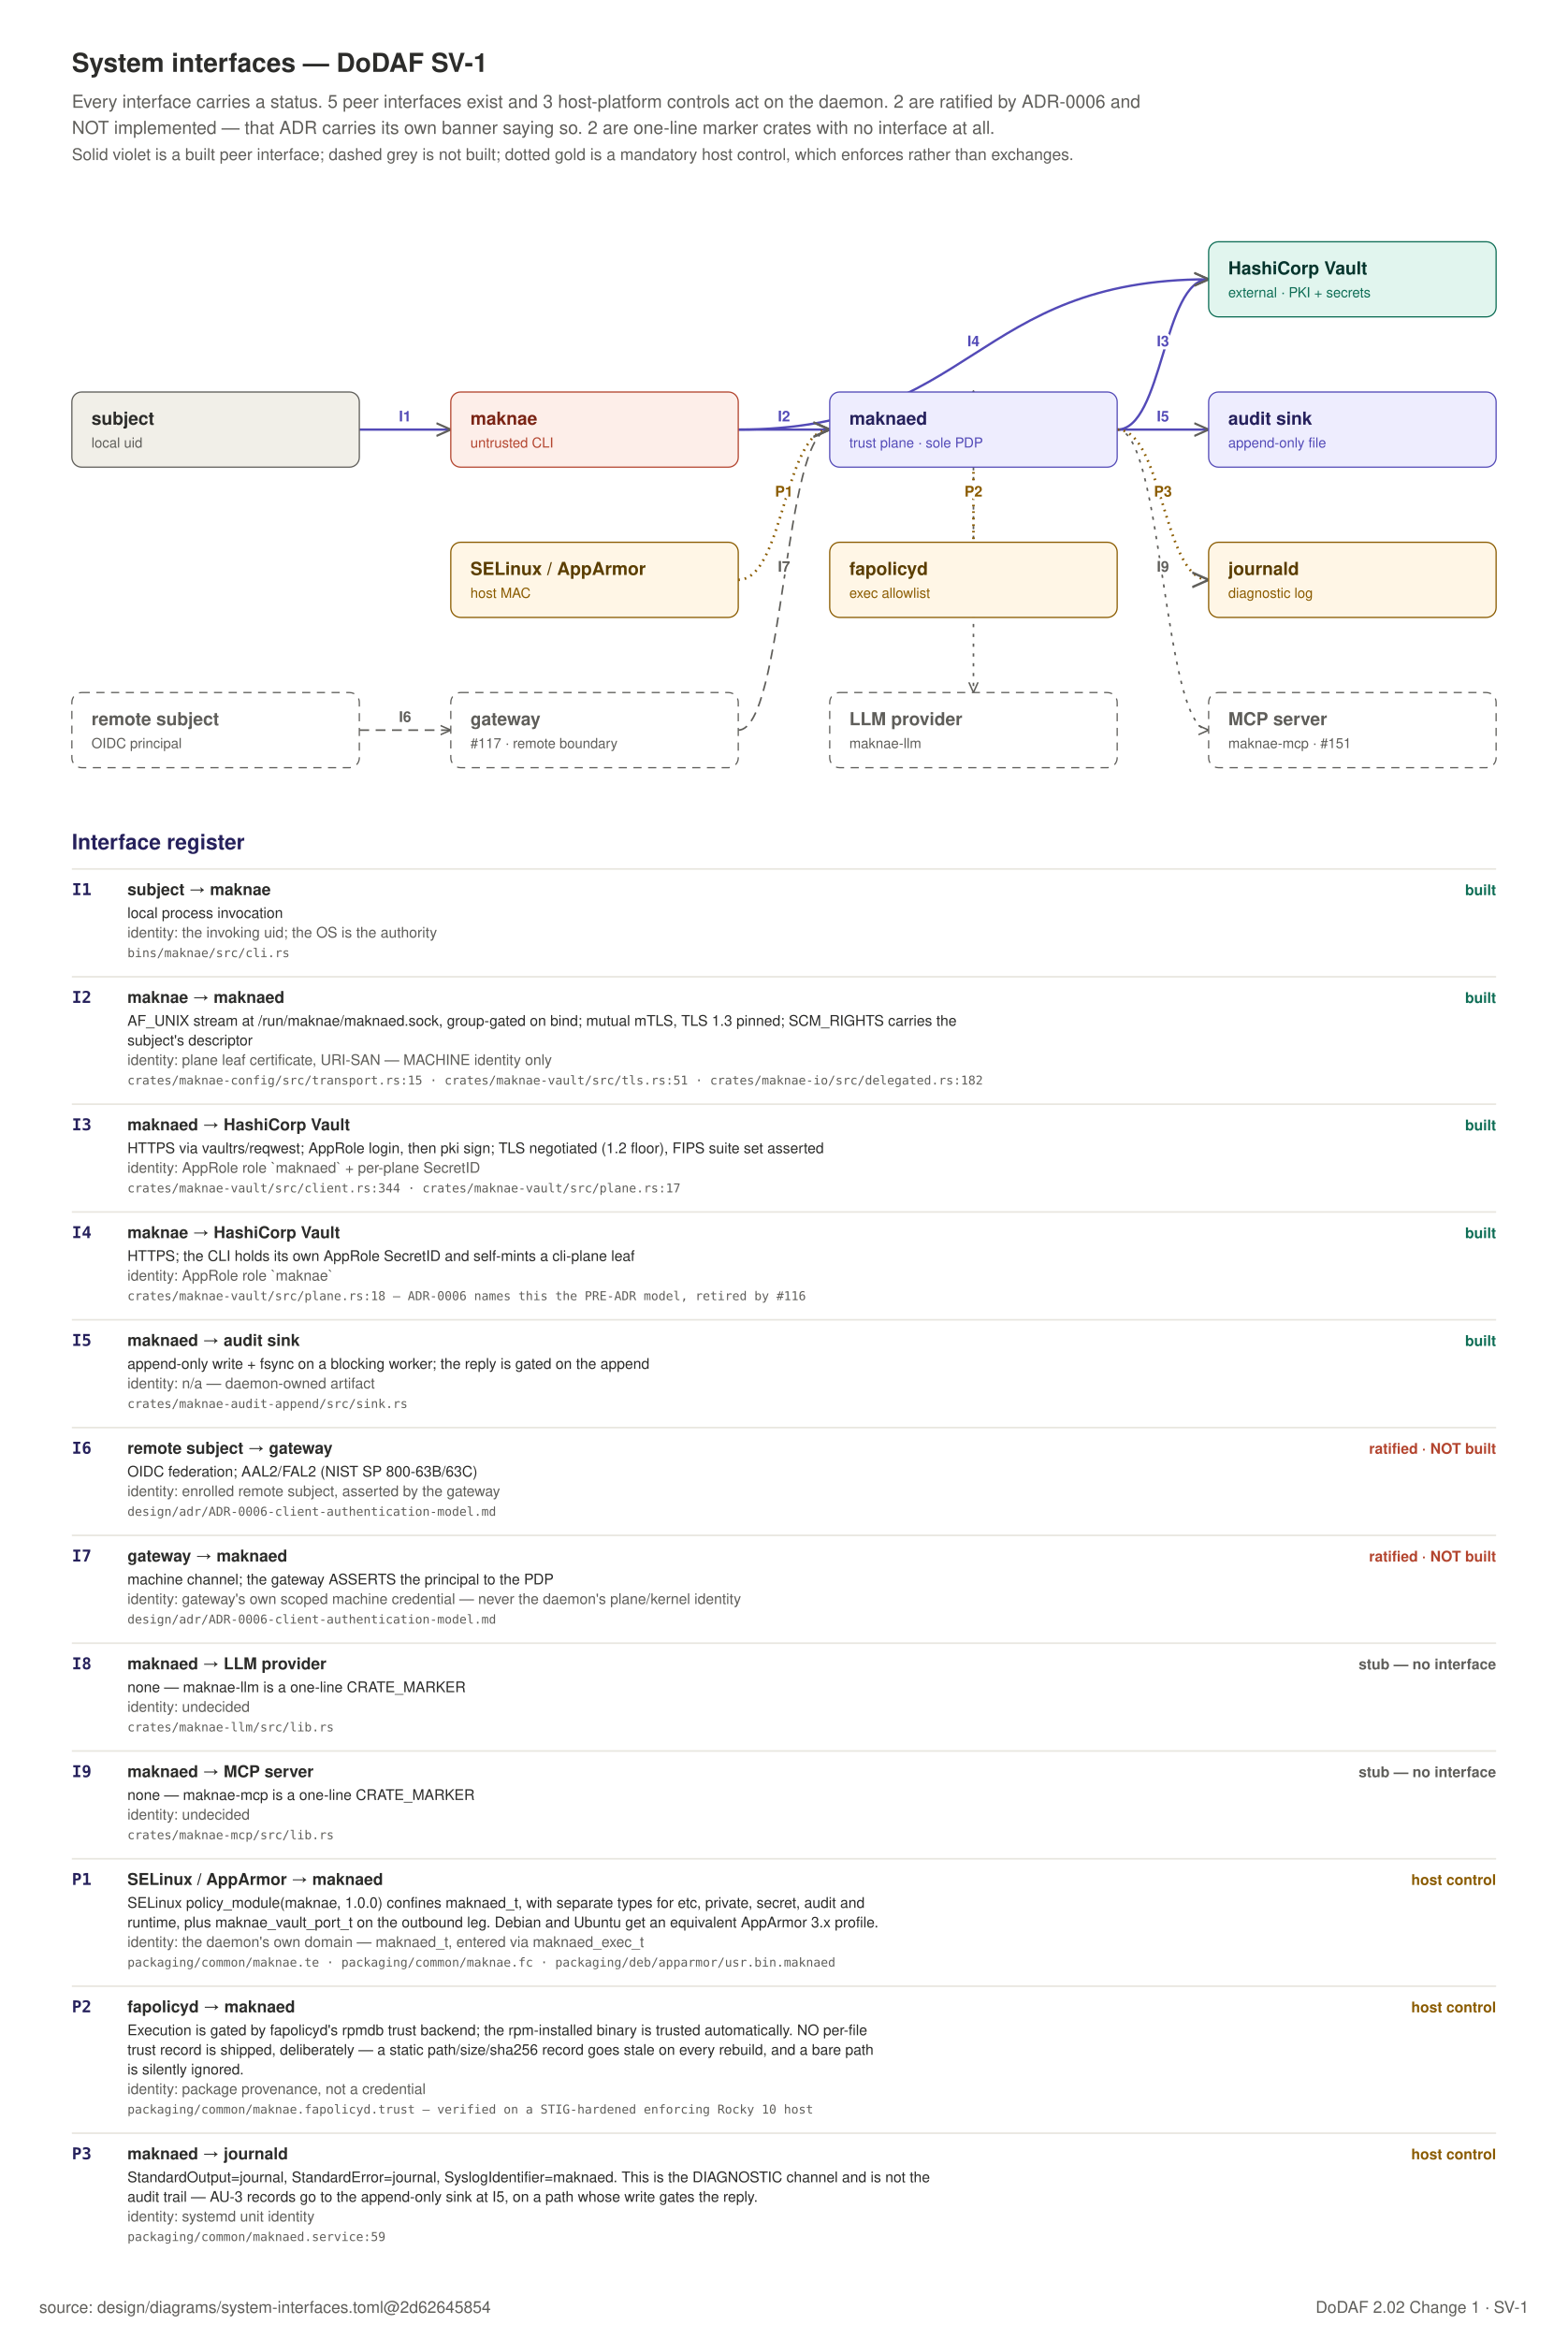
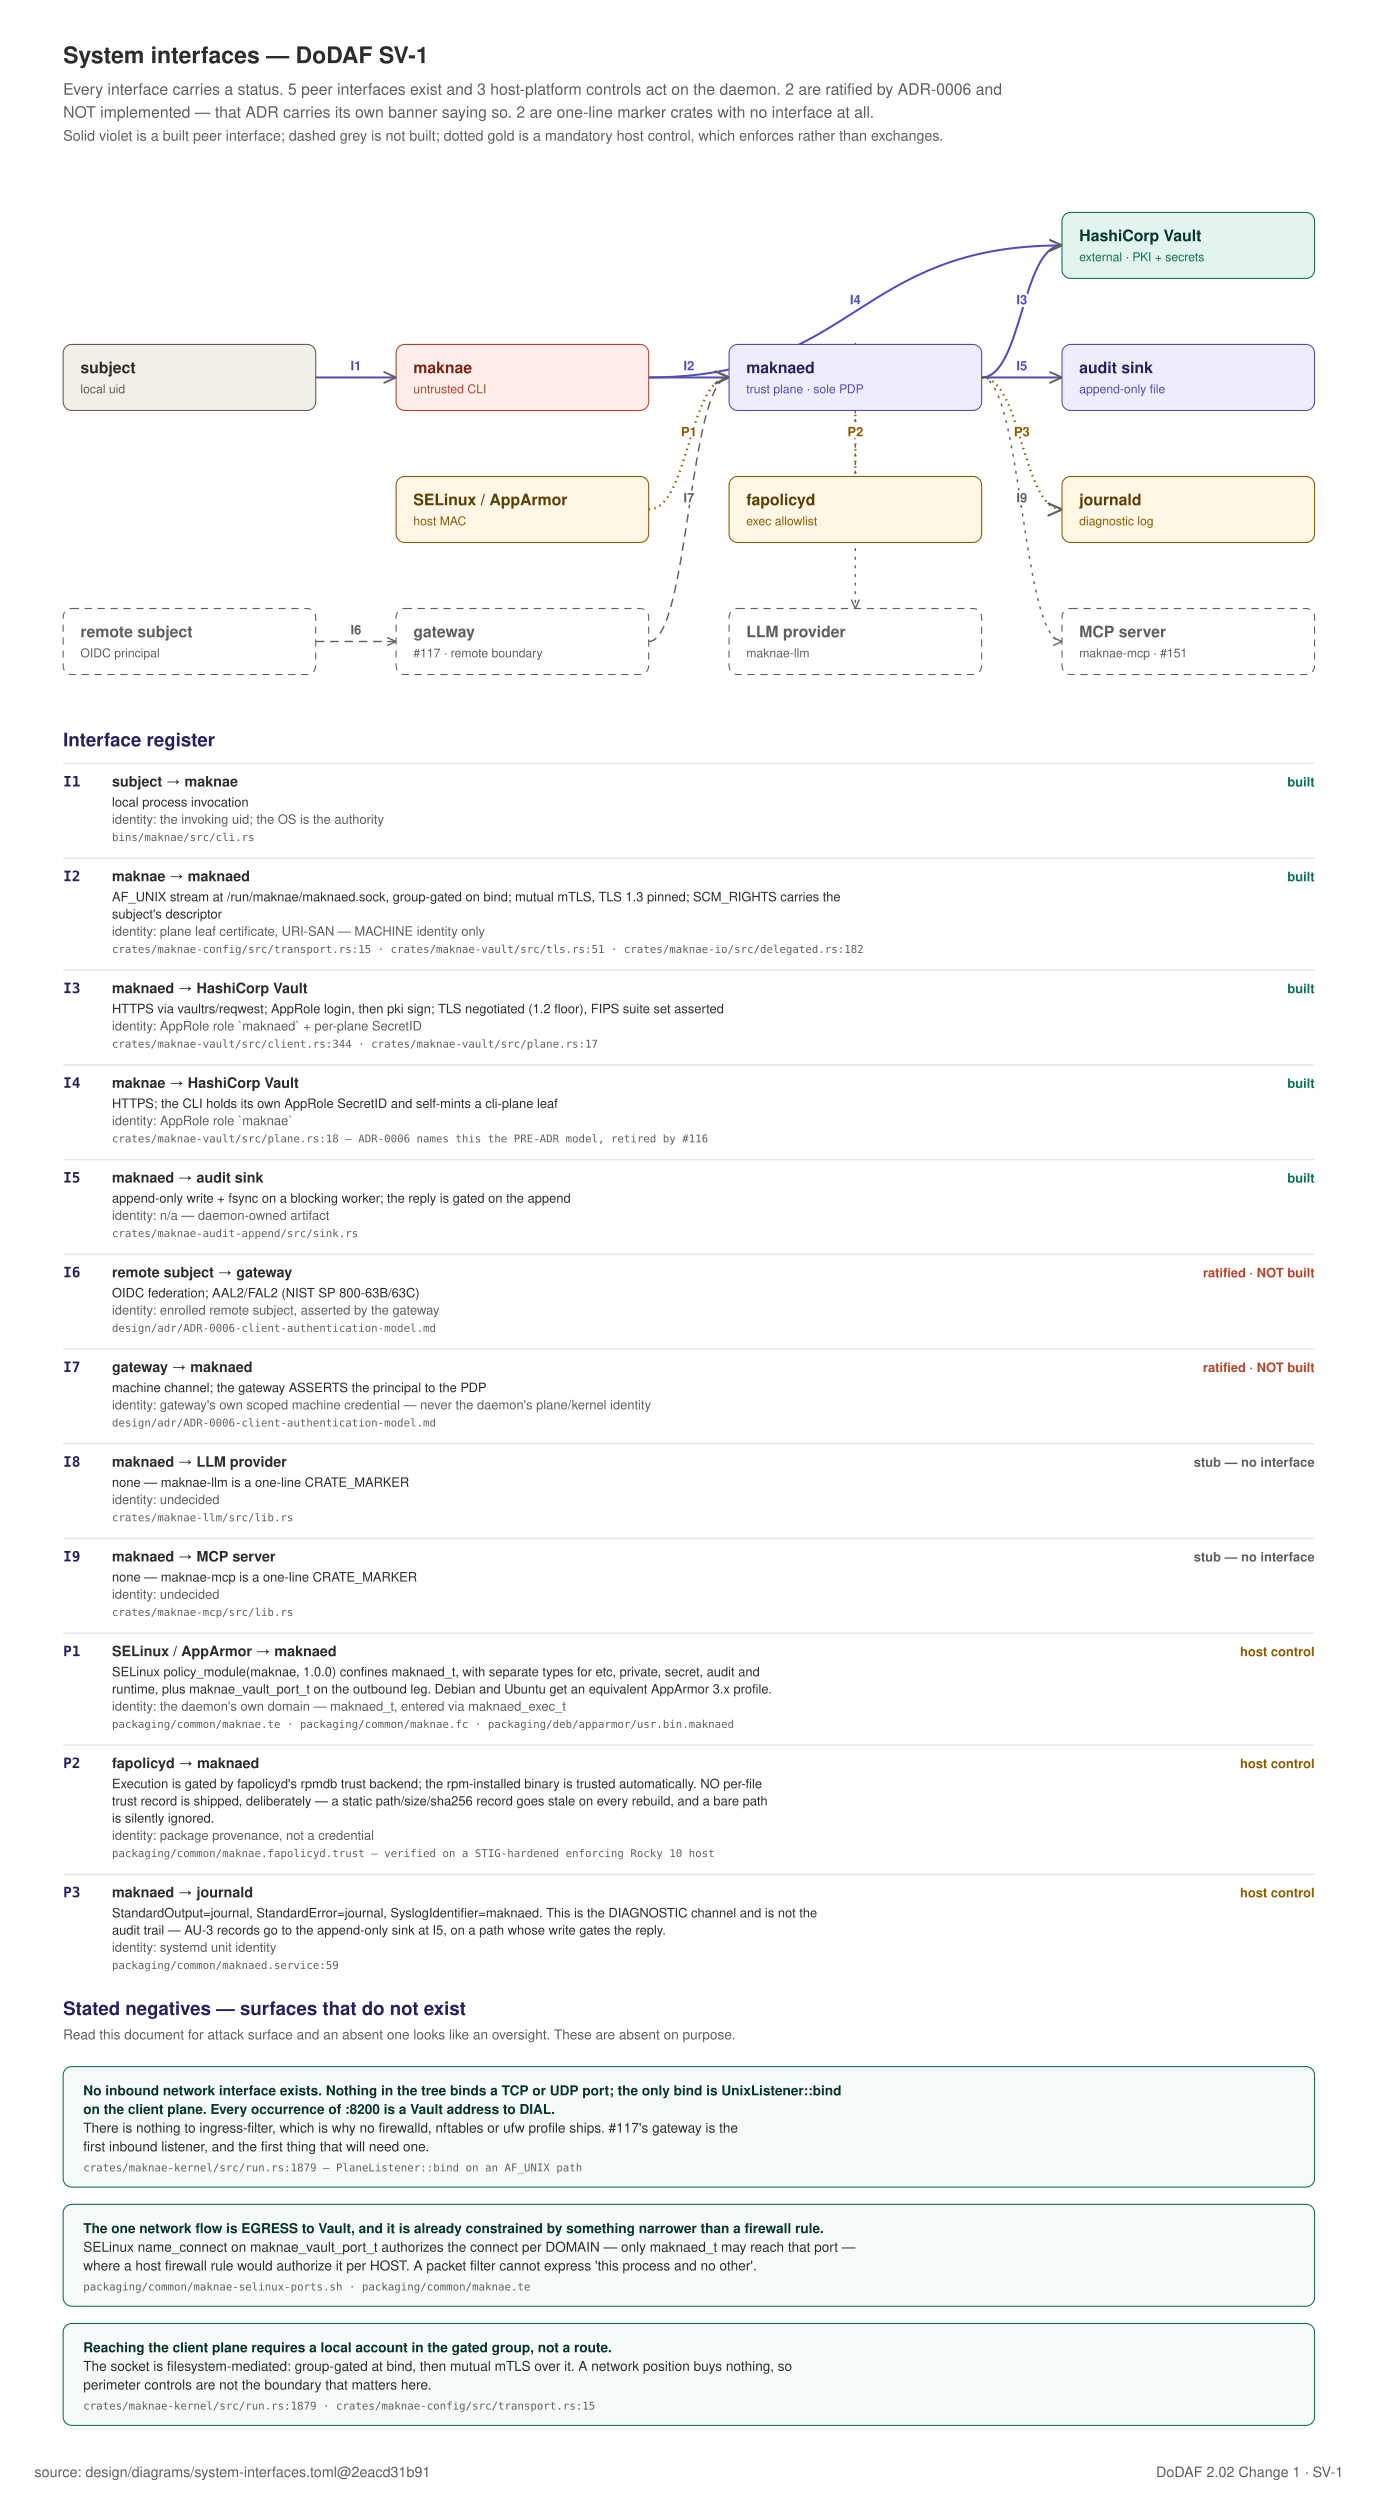
- <svg xmlns="http://www.w3.org/2000/svg" width="960" height="1432" viewBox="0 0 960 1432" role="img">
-   <rect x="0" y="0" width="960" height="1432" fill="#FFFFFF" />
+ <svg xmlns="http://www.w3.org/2000/svg" width="960" height="1742" viewBox="0 0 960 1742" role="img">
+   <rect x="0" y="0" width="960" height="1742" fill="#FFFFFF" />
  <text x="44" y="44" text-anchor="start" font-family="Helvetica, Arial, sans-serif" font-size="16" font-weight="600" fill="#2C2C2A">System interfaces — DoDAF SV-1</text>
  <text x="44" y="66" text-anchor="start" font-family="Helvetica, Arial, sans-serif" font-size="11" font-weight="400" fill="#5F5E5A">Every interface carries a status. 5 peer interfaces exist and 3 host-platform controls act on the daemon. 2 are ratified by ADR-0006 and</text>
  <text x="44" y="82" text-anchor="start" font-family="Helvetica, Arial, sans-serif" font-size="11" font-weight="400" fill="#5F5E5A">NOT implemented — that ADR carries its own banner saying so. 2 are one-line marker crates with no interface at all.</text>
  <text x="44" y="98" text-anchor="start" font-family="Helvetica, Arial, sans-serif" font-size="10" font-weight="400" fill="#5F5E5A">Solid violet is a built peer interface; dashed grey is not built; dotted gold is a mandatory host control, which enforces rather than exchanges.</text>
  <defs>
    <marker id="if" viewBox="0 0 10 10" refX="9" refY="5" markerWidth="7" markerHeight="7" orient="auto-start-reverse">
      <path d="M 0 1 L 9 5 L 0 9" fill="none" stroke="#5F5E5A" stroke-width="1.3" />
    </marker>
  </defs>
  <path d="M 220 263 C 248 263 248 263 276 263" fill="none" stroke="#534AB7" stroke-width="1.4" marker-end="url(#if)" />
  <text x="248.0" y="258.0" text-anchor="middle" font-family="Helvetica, Arial, sans-serif" font-size="9" font-weight="700" fill="#534AB7" stroke="#FFFFFF" stroke-width="3.5" paint-order="stroke" stroke-linejoin="round">I1</text>
  <path d="M 452 263 C 480 263 480 263 508 263" fill="none" stroke="#534AB7" stroke-width="1.4" marker-end="url(#if)" />
  <text x="480.0" y="258.0" text-anchor="middle" font-family="Helvetica, Arial, sans-serif" font-size="9" font-weight="700" fill="#534AB7" stroke="#FFFFFF" stroke-width="3.5" paint-order="stroke" stroke-linejoin="round">I2</text>
  <path d="M 684 263 C 712 263 712 171 740 171" fill="none" stroke="#534AB7" stroke-width="1.4" marker-end="url(#if)" />
  <text x="712.0" y="212.0" text-anchor="middle" font-family="Helvetica, Arial, sans-serif" font-size="9" font-weight="700" fill="#534AB7" stroke="#FFFFFF" stroke-width="3.5" paint-order="stroke" stroke-linejoin="round">I3</text>
  <path d="M 452 263 C 596 263 596 171 740 171" fill="none" stroke="#534AB7" stroke-width="1.4" marker-end="url(#if)" />
  <text x="596.0" y="212.0" text-anchor="middle" font-family="Helvetica, Arial, sans-serif" font-size="9" font-weight="700" fill="#534AB7" stroke="#FFFFFF" stroke-width="3.5" paint-order="stroke" stroke-linejoin="round">I4</text>
  <path d="M 684 263 C 712 263 712 263 740 263" fill="none" stroke="#534AB7" stroke-width="1.4" marker-end="url(#if)" />
  <text x="712.0" y="258.0" text-anchor="middle" font-family="Helvetica, Arial, sans-serif" font-size="9" font-weight="700" fill="#534AB7" stroke="#FFFFFF" stroke-width="3.5" paint-order="stroke" stroke-linejoin="round">I5</text>
  <path d="M 220 447 C 248 447 248 447 276 447" fill="none" stroke="#5F5E5A" stroke-width="1" stroke-dasharray="6 4" marker-end="url(#if)" />
  <text x="248.0" y="442.0" text-anchor="middle" font-family="Helvetica, Arial, sans-serif" font-size="9" font-weight="700" fill="#5F5E5A" stroke="#FFFFFF" stroke-width="3.5" paint-order="stroke" stroke-linejoin="round">I6</text>
  <path d="M 452 447 C 480 447 480 263 508 263" fill="none" stroke="#5F5E5A" stroke-width="1" stroke-dasharray="6 4" marker-end="url(#if)" />
  <text x="480.0" y="350.0" text-anchor="middle" font-family="Helvetica, Arial, sans-serif" font-size="9" font-weight="700" fill="#5F5E5A" stroke="#FFFFFF" stroke-width="3.5" paint-order="stroke" stroke-linejoin="round">I7</text>
  <path d="M 596 286 C 596 286 596 424 596 424" fill="none" stroke="#5F5E5A" stroke-width="1" stroke-dasharray="2 4" marker-end="url(#if)" />
  <text x="596.0" y="350.0" text-anchor="middle" font-family="Helvetica, Arial, sans-serif" font-size="9" font-weight="700" fill="#5F5E5A" stroke="#FFFFFF" stroke-width="3.5" paint-order="stroke" stroke-linejoin="round">I8</text>
  <path d="M 684 263 C 712 263 712 447 740 447" fill="none" stroke="#5F5E5A" stroke-width="1" stroke-dasharray="2 4" marker-end="url(#if)" />
  <text x="712.0" y="350.0" text-anchor="middle" font-family="Helvetica, Arial, sans-serif" font-size="9" font-weight="700" fill="#5F5E5A" stroke="#FFFFFF" stroke-width="3.5" paint-order="stroke" stroke-linejoin="round">I9</text>
  <path d="M 452 355 C 480 355 480 263 508 263" fill="none" stroke="#8A5B00" stroke-width="1.6" stroke-dasharray="1 3" marker-end="url(#if)" />
  <text x="480.0" y="304.0" text-anchor="middle" font-family="Helvetica, Arial, sans-serif" font-size="9" font-weight="700" fill="#8A5B00" stroke="#FFFFFF" stroke-width="3.5" paint-order="stroke" stroke-linejoin="round">P1</text>
  <path d="M 596 378 C 596 378 596 240 596 240" fill="none" stroke="#8A5B00" stroke-width="1.6" stroke-dasharray="1 3" marker-end="url(#if)" />
  <text x="596.0" y="304.0" text-anchor="middle" font-family="Helvetica, Arial, sans-serif" font-size="9" font-weight="700" fill="#8A5B00" stroke="#FFFFFF" stroke-width="3.5" paint-order="stroke" stroke-linejoin="round">P2</text>
  <path d="M 684 263 C 712 263 712 355 740 355" fill="none" stroke="#8A5B00" stroke-width="1.6" stroke-dasharray="1 3" marker-end="url(#if)" />
  <text x="712.0" y="304.0" text-anchor="middle" font-family="Helvetica, Arial, sans-serif" font-size="9" font-weight="700" fill="#8A5B00" stroke="#FFFFFF" stroke-width="3.5" paint-order="stroke" stroke-linejoin="round">P3</text>
  <rect x="44" y="240" width="176" height="46" rx="6" fill="#F1EFE8" stroke="#5F5E5A" stroke-width="0.75" />
  <text x="56" y="260" text-anchor="start" font-family="Helvetica, Arial, sans-serif" font-size="11" font-weight="600" fill="#2C2C2A">subject</text>
  <text x="56" y="274" text-anchor="start" font-family="Helvetica, Arial, sans-serif" font-size="8.5" font-weight="400" fill="#5F5E5A">local uid</text>
  <rect x="276" y="240" width="176" height="46" rx="6" fill="#FDEEE9" stroke="#B3452F" stroke-width="0.75" />
  <text x="288" y="260" text-anchor="start" font-family="Helvetica, Arial, sans-serif" font-size="11" font-weight="600" fill="#7A2415">maknae</text>
  <text x="288" y="274" text-anchor="start" font-family="Helvetica, Arial, sans-serif" font-size="8.5" font-weight="400" fill="#B3452F">untrusted CLI</text>
  <rect x="508" y="240" width="176" height="46" rx="6" fill="#EEEDFE" stroke="#534AB7" stroke-width="0.75" />
  <text x="520" y="260" text-anchor="start" font-family="Helvetica, Arial, sans-serif" font-size="11" font-weight="600" fill="#26215C">maknaed</text>
  <text x="520" y="274" text-anchor="start" font-family="Helvetica, Arial, sans-serif" font-size="8.5" font-weight="400" fill="#534AB7">trust plane · sole PDP</text>
  <rect x="740" y="148" width="176" height="46" rx="6" fill="#E1F5EE" stroke="#0F6E56" stroke-width="0.75" />
  <text x="752" y="168" text-anchor="start" font-family="Helvetica, Arial, sans-serif" font-size="11" font-weight="600" fill="#04342C">HashiCorp Vault</text>
  <text x="752" y="182" text-anchor="start" font-family="Helvetica, Arial, sans-serif" font-size="8.5" font-weight="400" fill="#0F6E56">external · PKI + secrets</text>
  <rect x="740" y="240" width="176" height="46" rx="6" fill="#EEEDFE" stroke="#534AB7" stroke-width="0.75" />
  <text x="752" y="260" text-anchor="start" font-family="Helvetica, Arial, sans-serif" font-size="11" font-weight="600" fill="#26215C">audit sink</text>
  <text x="752" y="274" text-anchor="start" font-family="Helvetica, Arial, sans-serif" font-size="8.5" font-weight="400" fill="#534AB7">append-only file</text>
  <rect x="276" y="424" width="176" height="46" rx="6" fill="#FFFFFF" stroke="#5F5E5A" stroke-width="0.75" stroke-dasharray="5 4" />
  <text x="288" y="444" text-anchor="start" font-family="Helvetica, Arial, sans-serif" font-size="11" font-weight="600" fill="#5F5E5A">gateway</text>
  <text x="288" y="458" text-anchor="start" font-family="Helvetica, Arial, sans-serif" font-size="8.5" font-weight="400" fill="#5F5E5A">#117 · remote boundary</text>
  <rect x="44" y="424" width="176" height="46" rx="6" fill="#FFFFFF" stroke="#5F5E5A" stroke-width="0.75" stroke-dasharray="5 4" />
  <text x="56" y="444" text-anchor="start" font-family="Helvetica, Arial, sans-serif" font-size="11" font-weight="600" fill="#5F5E5A">remote subject</text>
  <text x="56" y="458" text-anchor="start" font-family="Helvetica, Arial, sans-serif" font-size="8.5" font-weight="400" fill="#5F5E5A">OIDC principal</text>
  <rect x="508" y="424" width="176" height="46" rx="6" fill="#FFFFFF" stroke="#5F5E5A" stroke-width="0.75" stroke-dasharray="5 4" />
  <text x="520" y="444" text-anchor="start" font-family="Helvetica, Arial, sans-serif" font-size="11" font-weight="600" fill="#5F5E5A">LLM provider</text>
  <text x="520" y="458" text-anchor="start" font-family="Helvetica, Arial, sans-serif" font-size="8.5" font-weight="400" fill="#5F5E5A">maknae-llm</text>
  <rect x="740" y="424" width="176" height="46" rx="6" fill="#FFFFFF" stroke="#5F5E5A" stroke-width="0.75" stroke-dasharray="5 4" />
  <text x="752" y="444" text-anchor="start" font-family="Helvetica, Arial, sans-serif" font-size="11" font-weight="600" fill="#5F5E5A">MCP server</text>
  <text x="752" y="458" text-anchor="start" font-family="Helvetica, Arial, sans-serif" font-size="8.5" font-weight="400" fill="#5F5E5A">maknae-mcp · #151</text>
  <rect x="276" y="332" width="176" height="46" rx="6" fill="#FFF6E6" stroke="#8A5B00" stroke-width="0.75" />
  <text x="288" y="352" text-anchor="start" font-family="Helvetica, Arial, sans-serif" font-size="11" font-weight="600" fill="#5A3D00">SELinux / AppArmor</text>
  <text x="288" y="366" text-anchor="start" font-family="Helvetica, Arial, sans-serif" font-size="8.5" font-weight="400" fill="#8A5B00">host MAC</text>
  <rect x="508" y="332" width="176" height="46" rx="6" fill="#FFF6E6" stroke="#8A5B00" stroke-width="0.75" />
  <text x="520" y="352" text-anchor="start" font-family="Helvetica, Arial, sans-serif" font-size="11" font-weight="600" fill="#5A3D00">fapolicyd</text>
  <text x="520" y="366" text-anchor="start" font-family="Helvetica, Arial, sans-serif" font-size="8.5" font-weight="400" fill="#8A5B00">exec allowlist</text>
  <rect x="740" y="332" width="176" height="46" rx="6" fill="#FFF6E6" stroke="#8A5B00" stroke-width="0.75" />
  <text x="752" y="352" text-anchor="start" font-family="Helvetica, Arial, sans-serif" font-size="11" font-weight="600" fill="#5A3D00">journald</text>
  <text x="752" y="366" text-anchor="start" font-family="Helvetica, Arial, sans-serif" font-size="8.5" font-weight="400" fill="#8A5B00">diagnostic log</text>
  <text x="44" y="520" text-anchor="start" font-family="Helvetica, Arial, sans-serif" font-size="13" font-weight="600" fill="#26215C">Interface register</text>
  <line x1="44" y1="532" x2="916" y2="532" stroke="#E8E6DF" stroke-width="1" />
  <text x="44" y="548" text-anchor="start" font-family="ui-monospace, SFMono-Regular, Menlo, monospace" font-size="10" font-weight="700" fill="#26215C">I1</text>
  <text x="78" y="548" text-anchor="start" font-family="Helvetica, Arial, sans-serif" font-size="10" font-weight="600" fill="#2C2C2A">subject  →  maknae</text>
  <text x="916" y="548" text-anchor="end" font-family="Helvetica, Arial, sans-serif" font-size="9" font-weight="700" fill="#0F6E56">built</text>
  <text x="78" y="562" text-anchor="start" font-family="Helvetica, Arial, sans-serif" font-size="9" font-weight="400" fill="#2C2C2A">local process invocation</text>
  <text x="78" y="574" text-anchor="start" font-family="Helvetica, Arial, sans-serif" font-size="9" font-weight="400" fill="#5F5E5A">identity: the invoking uid; the OS is the authority</text>
  <text x="78" y="586" text-anchor="start" font-family="ui-monospace, SFMono-Regular, Menlo, monospace" font-size="7.5" font-weight="400" fill="#5F5E5A">bins/maknae/src/cli.rs</text>
  <line x1="44" y1="598" x2="916" y2="598" stroke="#E8E6DF" stroke-width="1" />
  <text x="44" y="614" text-anchor="start" font-family="ui-monospace, SFMono-Regular, Menlo, monospace" font-size="10" font-weight="700" fill="#26215C">I2</text>
  <text x="78" y="614" text-anchor="start" font-family="Helvetica, Arial, sans-serif" font-size="10" font-weight="600" fill="#2C2C2A">maknae  →  maknaed</text>
  <text x="916" y="614" text-anchor="end" font-family="Helvetica, Arial, sans-serif" font-size="9" font-weight="700" fill="#0F6E56">built</text>
  <text x="78" y="628" text-anchor="start" font-family="Helvetica, Arial, sans-serif" font-size="9" font-weight="400" fill="#2C2C2A">AF_UNIX stream at /run/maknae/maknaed.sock, group-gated on bind; mutual mTLS, TLS 1.3 pinned; SCM_RIGHTS carries the</text>
  <text x="78" y="640" text-anchor="start" font-family="Helvetica, Arial, sans-serif" font-size="9" font-weight="400" fill="#2C2C2A">subject's descriptor</text>
  <text x="78" y="652" text-anchor="start" font-family="Helvetica, Arial, sans-serif" font-size="9" font-weight="400" fill="#5F5E5A">identity: plane leaf certificate, URI-SAN — MACHINE identity only</text>
  <text x="78" y="664" text-anchor="start" font-family="ui-monospace, SFMono-Regular, Menlo, monospace" font-size="7.5" font-weight="400" fill="#5F5E5A">crates/maknae-config/src/transport.rs:15 · crates/maknae-vault/src/tls.rs:51 · crates/maknae-io/src/delegated.rs:182</text>
  <line x1="44" y1="676" x2="916" y2="676" stroke="#E8E6DF" stroke-width="1" />
  <text x="44" y="692" text-anchor="start" font-family="ui-monospace, SFMono-Regular, Menlo, monospace" font-size="10" font-weight="700" fill="#26215C">I3</text>
  <text x="78" y="692" text-anchor="start" font-family="Helvetica, Arial, sans-serif" font-size="10" font-weight="600" fill="#2C2C2A">maknaed  →  HashiCorp Vault</text>
  <text x="916" y="692" text-anchor="end" font-family="Helvetica, Arial, sans-serif" font-size="9" font-weight="700" fill="#0F6E56">built</text>
  <text x="78" y="706" text-anchor="start" font-family="Helvetica, Arial, sans-serif" font-size="9" font-weight="400" fill="#2C2C2A">HTTPS via vaultrs/reqwest; AppRole login, then pki sign; TLS negotiated (1.2 floor), FIPS suite set asserted</text>
  <text x="78" y="718" text-anchor="start" font-family="Helvetica, Arial, sans-serif" font-size="9" font-weight="400" fill="#5F5E5A">identity: AppRole role `maknaed` + per-plane SecretID</text>
  <text x="78" y="730" text-anchor="start" font-family="ui-monospace, SFMono-Regular, Menlo, monospace" font-size="7.5" font-weight="400" fill="#5F5E5A">crates/maknae-vault/src/client.rs:344 · crates/maknae-vault/src/plane.rs:17</text>
  <line x1="44" y1="742" x2="916" y2="742" stroke="#E8E6DF" stroke-width="1" />
  <text x="44" y="758" text-anchor="start" font-family="ui-monospace, SFMono-Regular, Menlo, monospace" font-size="10" font-weight="700" fill="#26215C">I4</text>
  <text x="78" y="758" text-anchor="start" font-family="Helvetica, Arial, sans-serif" font-size="10" font-weight="600" fill="#2C2C2A">maknae  →  HashiCorp Vault</text>
  <text x="916" y="758" text-anchor="end" font-family="Helvetica, Arial, sans-serif" font-size="9" font-weight="700" fill="#0F6E56">built</text>
  <text x="78" y="772" text-anchor="start" font-family="Helvetica, Arial, sans-serif" font-size="9" font-weight="400" fill="#2C2C2A">HTTPS; the CLI holds its own AppRole SecretID and self-mints a cli-plane leaf</text>
  <text x="78" y="784" text-anchor="start" font-family="Helvetica, Arial, sans-serif" font-size="9" font-weight="400" fill="#5F5E5A">identity: AppRole role `maknae`</text>
  <text x="78" y="796" text-anchor="start" font-family="ui-monospace, SFMono-Regular, Menlo, monospace" font-size="7.5" font-weight="400" fill="#5F5E5A">crates/maknae-vault/src/plane.rs:18 — ADR-0006 names this the PRE-ADR model, retired by #116</text>
  <line x1="44" y1="808" x2="916" y2="808" stroke="#E8E6DF" stroke-width="1" />
  <text x="44" y="824" text-anchor="start" font-family="ui-monospace, SFMono-Regular, Menlo, monospace" font-size="10" font-weight="700" fill="#26215C">I5</text>
  <text x="78" y="824" text-anchor="start" font-family="Helvetica, Arial, sans-serif" font-size="10" font-weight="600" fill="#2C2C2A">maknaed  →  audit sink</text>
  <text x="916" y="824" text-anchor="end" font-family="Helvetica, Arial, sans-serif" font-size="9" font-weight="700" fill="#0F6E56">built</text>
  <text x="78" y="838" text-anchor="start" font-family="Helvetica, Arial, sans-serif" font-size="9" font-weight="400" fill="#2C2C2A">append-only write + fsync on a blocking worker; the reply is gated on the append</text>
  <text x="78" y="850" text-anchor="start" font-family="Helvetica, Arial, sans-serif" font-size="9" font-weight="400" fill="#5F5E5A">identity: n/a — daemon-owned artifact</text>
  <text x="78" y="862" text-anchor="start" font-family="ui-monospace, SFMono-Regular, Menlo, monospace" font-size="7.5" font-weight="400" fill="#5F5E5A">crates/maknae-audit-append/src/sink.rs</text>
  <line x1="44" y1="874" x2="916" y2="874" stroke="#E8E6DF" stroke-width="1" />
  <text x="44" y="890" text-anchor="start" font-family="ui-monospace, SFMono-Regular, Menlo, monospace" font-size="10" font-weight="700" fill="#26215C">I6</text>
  <text x="78" y="890" text-anchor="start" font-family="Helvetica, Arial, sans-serif" font-size="10" font-weight="600" fill="#2C2C2A">remote subject  →  gateway</text>
  <text x="916" y="890" text-anchor="end" font-family="Helvetica, Arial, sans-serif" font-size="9" font-weight="700" fill="#B3452F">ratified · NOT built</text>
  <text x="78" y="904" text-anchor="start" font-family="Helvetica, Arial, sans-serif" font-size="9" font-weight="400" fill="#2C2C2A">OIDC federation; AAL2/FAL2 (NIST SP 800-63B/63C)</text>
  <text x="78" y="916" text-anchor="start" font-family="Helvetica, Arial, sans-serif" font-size="9" font-weight="400" fill="#5F5E5A">identity: enrolled remote subject, asserted by the gateway</text>
  <text x="78" y="928" text-anchor="start" font-family="ui-monospace, SFMono-Regular, Menlo, monospace" font-size="7.5" font-weight="400" fill="#5F5E5A">design/adr/ADR-0006-client-authentication-model.md</text>
  <line x1="44" y1="940" x2="916" y2="940" stroke="#E8E6DF" stroke-width="1" />
  <text x="44" y="956" text-anchor="start" font-family="ui-monospace, SFMono-Regular, Menlo, monospace" font-size="10" font-weight="700" fill="#26215C">I7</text>
  <text x="78" y="956" text-anchor="start" font-family="Helvetica, Arial, sans-serif" font-size="10" font-weight="600" fill="#2C2C2A">gateway  →  maknaed</text>
  <text x="916" y="956" text-anchor="end" font-family="Helvetica, Arial, sans-serif" font-size="9" font-weight="700" fill="#B3452F">ratified · NOT built</text>
  <text x="78" y="970" text-anchor="start" font-family="Helvetica, Arial, sans-serif" font-size="9" font-weight="400" fill="#2C2C2A">machine channel; the gateway ASSERTS the principal to the PDP</text>
  <text x="78" y="982" text-anchor="start" font-family="Helvetica, Arial, sans-serif" font-size="9" font-weight="400" fill="#5F5E5A">identity: gateway's own scoped machine credential — never the daemon's plane/kernel identity</text>
  <text x="78" y="994" text-anchor="start" font-family="ui-monospace, SFMono-Regular, Menlo, monospace" font-size="7.5" font-weight="400" fill="#5F5E5A">design/adr/ADR-0006-client-authentication-model.md</text>
  <line x1="44" y1="1006" x2="916" y2="1006" stroke="#E8E6DF" stroke-width="1" />
  <text x="44" y="1022" text-anchor="start" font-family="ui-monospace, SFMono-Regular, Menlo, monospace" font-size="10" font-weight="700" fill="#26215C">I8</text>
  <text x="78" y="1022" text-anchor="start" font-family="Helvetica, Arial, sans-serif" font-size="10" font-weight="600" fill="#2C2C2A">maknaed  →  LLM provider</text>
  <text x="916" y="1022" text-anchor="end" font-family="Helvetica, Arial, sans-serif" font-size="9" font-weight="700" fill="#5F5E5A">stub — no interface</text>
  <text x="78" y="1036" text-anchor="start" font-family="Helvetica, Arial, sans-serif" font-size="9" font-weight="400" fill="#2C2C2A">none — maknae-llm is a one-line CRATE_MARKER</text>
  <text x="78" y="1048" text-anchor="start" font-family="Helvetica, Arial, sans-serif" font-size="9" font-weight="400" fill="#5F5E5A">identity: undecided</text>
  <text x="78" y="1060" text-anchor="start" font-family="ui-monospace, SFMono-Regular, Menlo, monospace" font-size="7.5" font-weight="400" fill="#5F5E5A">crates/maknae-llm/src/lib.rs</text>
  <line x1="44" y1="1072" x2="916" y2="1072" stroke="#E8E6DF" stroke-width="1" />
  <text x="44" y="1088" text-anchor="start" font-family="ui-monospace, SFMono-Regular, Menlo, monospace" font-size="10" font-weight="700" fill="#26215C">I9</text>
  <text x="78" y="1088" text-anchor="start" font-family="Helvetica, Arial, sans-serif" font-size="10" font-weight="600" fill="#2C2C2A">maknaed  →  MCP server</text>
  <text x="916" y="1088" text-anchor="end" font-family="Helvetica, Arial, sans-serif" font-size="9" font-weight="700" fill="#5F5E5A">stub — no interface</text>
  <text x="78" y="1102" text-anchor="start" font-family="Helvetica, Arial, sans-serif" font-size="9" font-weight="400" fill="#2C2C2A">none — maknae-mcp is a one-line CRATE_MARKER</text>
  <text x="78" y="1114" text-anchor="start" font-family="Helvetica, Arial, sans-serif" font-size="9" font-weight="400" fill="#5F5E5A">identity: undecided</text>
  <text x="78" y="1126" text-anchor="start" font-family="ui-monospace, SFMono-Regular, Menlo, monospace" font-size="7.5" font-weight="400" fill="#5F5E5A">crates/maknae-mcp/src/lib.rs</text>
  <line x1="44" y1="1138" x2="916" y2="1138" stroke="#E8E6DF" stroke-width="1" />
  <text x="44" y="1154" text-anchor="start" font-family="ui-monospace, SFMono-Regular, Menlo, monospace" font-size="10" font-weight="700" fill="#26215C">P1</text>
  <text x="78" y="1154" text-anchor="start" font-family="Helvetica, Arial, sans-serif" font-size="10" font-weight="600" fill="#2C2C2A">SELinux / AppArmor  →  maknaed</text>
  <text x="916" y="1154" text-anchor="end" font-family="Helvetica, Arial, sans-serif" font-size="9" font-weight="700" fill="#8A5B00">host control</text>
  <text x="78" y="1168" text-anchor="start" font-family="Helvetica, Arial, sans-serif" font-size="9" font-weight="400" fill="#2C2C2A">SELinux policy_module(maknae, 1.0.0) confines maknaed_t, with separate types for etc, private, secret, audit and</text>
  <text x="78" y="1180" text-anchor="start" font-family="Helvetica, Arial, sans-serif" font-size="9" font-weight="400" fill="#2C2C2A">runtime, plus maknae_vault_port_t on the outbound leg. Debian and Ubuntu get an equivalent AppArmor 3.x profile.</text>
  <text x="78" y="1192" text-anchor="start" font-family="Helvetica, Arial, sans-serif" font-size="9" font-weight="400" fill="#5F5E5A">identity: the daemon's own domain — maknaed_t, entered via maknaed_exec_t</text>
  <text x="78" y="1204" text-anchor="start" font-family="ui-monospace, SFMono-Regular, Menlo, monospace" font-size="7.5" font-weight="400" fill="#5F5E5A">packaging/common/maknae.te · packaging/common/maknae.fc · packaging/deb/apparmor/usr.bin.maknaed</text>
  <line x1="44" y1="1216" x2="916" y2="1216" stroke="#E8E6DF" stroke-width="1" />
  <text x="44" y="1232" text-anchor="start" font-family="ui-monospace, SFMono-Regular, Menlo, monospace" font-size="10" font-weight="700" fill="#26215C">P2</text>
  <text x="78" y="1232" text-anchor="start" font-family="Helvetica, Arial, sans-serif" font-size="10" font-weight="600" fill="#2C2C2A">fapolicyd  →  maknaed</text>
  <text x="916" y="1232" text-anchor="end" font-family="Helvetica, Arial, sans-serif" font-size="9" font-weight="700" fill="#8A5B00">host control</text>
  <text x="78" y="1246" text-anchor="start" font-family="Helvetica, Arial, sans-serif" font-size="9" font-weight="400" fill="#2C2C2A">Execution is gated by fapolicyd's rpmdb trust backend; the rpm-installed binary is trusted automatically. NO per-file</text>
  <text x="78" y="1258" text-anchor="start" font-family="Helvetica, Arial, sans-serif" font-size="9" font-weight="400" fill="#2C2C2A">trust record is shipped, deliberately — a static path/size/sha256 record goes stale on every rebuild, and a bare path</text>
  <text x="78" y="1270" text-anchor="start" font-family="Helvetica, Arial, sans-serif" font-size="9" font-weight="400" fill="#2C2C2A">is silently ignored.</text>
  <text x="78" y="1282" text-anchor="start" font-family="Helvetica, Arial, sans-serif" font-size="9" font-weight="400" fill="#5F5E5A">identity: package provenance, not a credential</text>
  <text x="78" y="1294" text-anchor="start" font-family="ui-monospace, SFMono-Regular, Menlo, monospace" font-size="7.5" font-weight="400" fill="#5F5E5A">packaging/common/maknae.fapolicyd.trust — verified on a STIG-hardened enforcing Rocky 10 host</text>
  <line x1="44" y1="1306" x2="916" y2="1306" stroke="#E8E6DF" stroke-width="1" />
  <text x="44" y="1322" text-anchor="start" font-family="ui-monospace, SFMono-Regular, Menlo, monospace" font-size="10" font-weight="700" fill="#26215C">P3</text>
  <text x="78" y="1322" text-anchor="start" font-family="Helvetica, Arial, sans-serif" font-size="10" font-weight="600" fill="#2C2C2A">maknaed  →  journald</text>
  <text x="916" y="1322" text-anchor="end" font-family="Helvetica, Arial, sans-serif" font-size="9" font-weight="700" fill="#8A5B00">host control</text>
  <text x="78" y="1336" text-anchor="start" font-family="Helvetica, Arial, sans-serif" font-size="9" font-weight="400" fill="#2C2C2A">StandardOutput=journal, StandardError=journal, SyslogIdentifier=maknaed. This is the DIAGNOSTIC channel and is not the</text>
  <text x="78" y="1348" text-anchor="start" font-family="Helvetica, Arial, sans-serif" font-size="9" font-weight="400" fill="#2C2C2A">audit trail — AU-3 records go to the append-only sink at I5, on a path whose write gates the reply.</text>
  <text x="78" y="1360" text-anchor="start" font-family="Helvetica, Arial, sans-serif" font-size="9" font-weight="400" fill="#5F5E5A">identity: systemd unit identity</text>
  <text x="78" y="1372" text-anchor="start" font-family="ui-monospace, SFMono-Regular, Menlo, monospace" font-size="7.5" font-weight="400" fill="#5F5E5A">packaging/common/maknaed.service:59</text>
-   <text x="24" y="1416" text-anchor="start" font-family="Helvetica, Arial, sans-serif" font-size="10" font-weight="400" fill="#5F5E5A">source: design/diagrams/system-interfaces.toml@2d62645854</text>
-   <text x="936" y="1416" text-anchor="end" font-family="Helvetica, Arial, sans-serif" font-size="10" font-weight="400" fill="#5F5E5A">DoDAF 2.02 Change 1 · SV-1</text>
+   <text x="44" y="1404" text-anchor="start" font-family="Helvetica, Arial, sans-serif" font-size="13" font-weight="600" fill="#26215C">Stated negatives — surfaces that do not exist</text>
+   <text x="44" y="1421" text-anchor="start" font-family="Helvetica, Arial, sans-serif" font-size="9.5" font-weight="400" fill="#5F5E5A">Read this document for attack surface and an absent one looks like an oversight. These are absent on purpose.</text>
+   <rect x="44" y="1440" width="872" height="84" rx="6" fill="#F6FBF9" stroke="#0F6E56" stroke-width="0.75" />
+   <text x="58" y="1460" text-anchor="start" font-family="Helvetica, Arial, sans-serif" font-size="9.5" font-weight="600" fill="#04342C">No inbound network interface exists. Nothing in the tree binds a TCP or UDP port; the only bind is UnixListener::bind</text>
+   <text x="58" y="1473" text-anchor="start" font-family="Helvetica, Arial, sans-serif" font-size="9.5" font-weight="600" fill="#04342C">on the client plane. Every occurrence of :8200 is a Vault address to DIAL.</text>
+   <text x="58" y="1486" text-anchor="start" font-family="Helvetica, Arial, sans-serif" font-size="9.5" font-weight="400" fill="#2C2C2A">There is nothing to ingress-filter, which is why no firewalld, nftables or ufw profile ships. #117's gateway is the</text>
+   <text x="58" y="1499" text-anchor="start" font-family="Helvetica, Arial, sans-serif" font-size="9.5" font-weight="400" fill="#2C2C2A">first inbound listener, and the first thing that will need one.</text>
+   <text x="58" y="1513" text-anchor="start" font-family="ui-monospace, SFMono-Regular, Menlo, monospace" font-size="7.5" font-weight="400" fill="#5F5E5A">crates/maknae-kernel/src/run.rs:1879 — PlaneListener::bind on an AF_UNIX path</text>
+   <rect x="44" y="1536" width="872" height="71" rx="6" fill="#F6FBF9" stroke="#0F6E56" stroke-width="0.75" />
+   <text x="58" y="1556" text-anchor="start" font-family="Helvetica, Arial, sans-serif" font-size="9.5" font-weight="600" fill="#04342C">The one network flow is EGRESS to Vault, and it is already constrained by something narrower than a firewall rule.</text>
+   <text x="58" y="1569" text-anchor="start" font-family="Helvetica, Arial, sans-serif" font-size="9.5" font-weight="400" fill="#2C2C2A">SELinux name_connect on maknae_vault_port_t authorizes the connect per DOMAIN — only maknaed_t may reach that port —</text>
+   <text x="58" y="1582" text-anchor="start" font-family="Helvetica, Arial, sans-serif" font-size="9.5" font-weight="400" fill="#2C2C2A">where a host firewall rule would authorize it per HOST. A packet filter cannot express 'this process and no other'.</text>
+   <text x="58" y="1596" text-anchor="start" font-family="ui-monospace, SFMono-Regular, Menlo, monospace" font-size="7.5" font-weight="400" fill="#5F5E5A">packaging/common/maknae-selinux-ports.sh · packaging/common/maknae.te</text>
+   <rect x="44" y="1619" width="872" height="71" rx="6" fill="#F6FBF9" stroke="#0F6E56" stroke-width="0.75" />
+   <text x="58" y="1639" text-anchor="start" font-family="Helvetica, Arial, sans-serif" font-size="9.5" font-weight="600" fill="#04342C">Reaching the client plane requires a local account in the gated group, not a route.</text>
+   <text x="58" y="1652" text-anchor="start" font-family="Helvetica, Arial, sans-serif" font-size="9.5" font-weight="400" fill="#2C2C2A">The socket is filesystem-mediated: group-gated at bind, then mutual mTLS over it. A network position buys nothing, so</text>
+   <text x="58" y="1665" text-anchor="start" font-family="Helvetica, Arial, sans-serif" font-size="9.5" font-weight="400" fill="#2C2C2A">perimeter controls are not the boundary that matters here.</text>
+   <text x="58" y="1679" text-anchor="start" font-family="ui-monospace, SFMono-Regular, Menlo, monospace" font-size="7.5" font-weight="400" fill="#5F5E5A">crates/maknae-kernel/src/run.rs:1879 · crates/maknae-config/src/transport.rs:15</text>
+   <text x="24" y="1726" text-anchor="start" font-family="Helvetica, Arial, sans-serif" font-size="10" font-weight="400" fill="#5F5E5A">source: design/diagrams/system-interfaces.toml@2eacd31b91</text>
+   <text x="936" y="1726" text-anchor="end" font-family="Helvetica, Arial, sans-serif" font-size="10" font-weight="400" fill="#5F5E5A">DoDAF 2.02 Change 1 · SV-1</text>
</svg>
